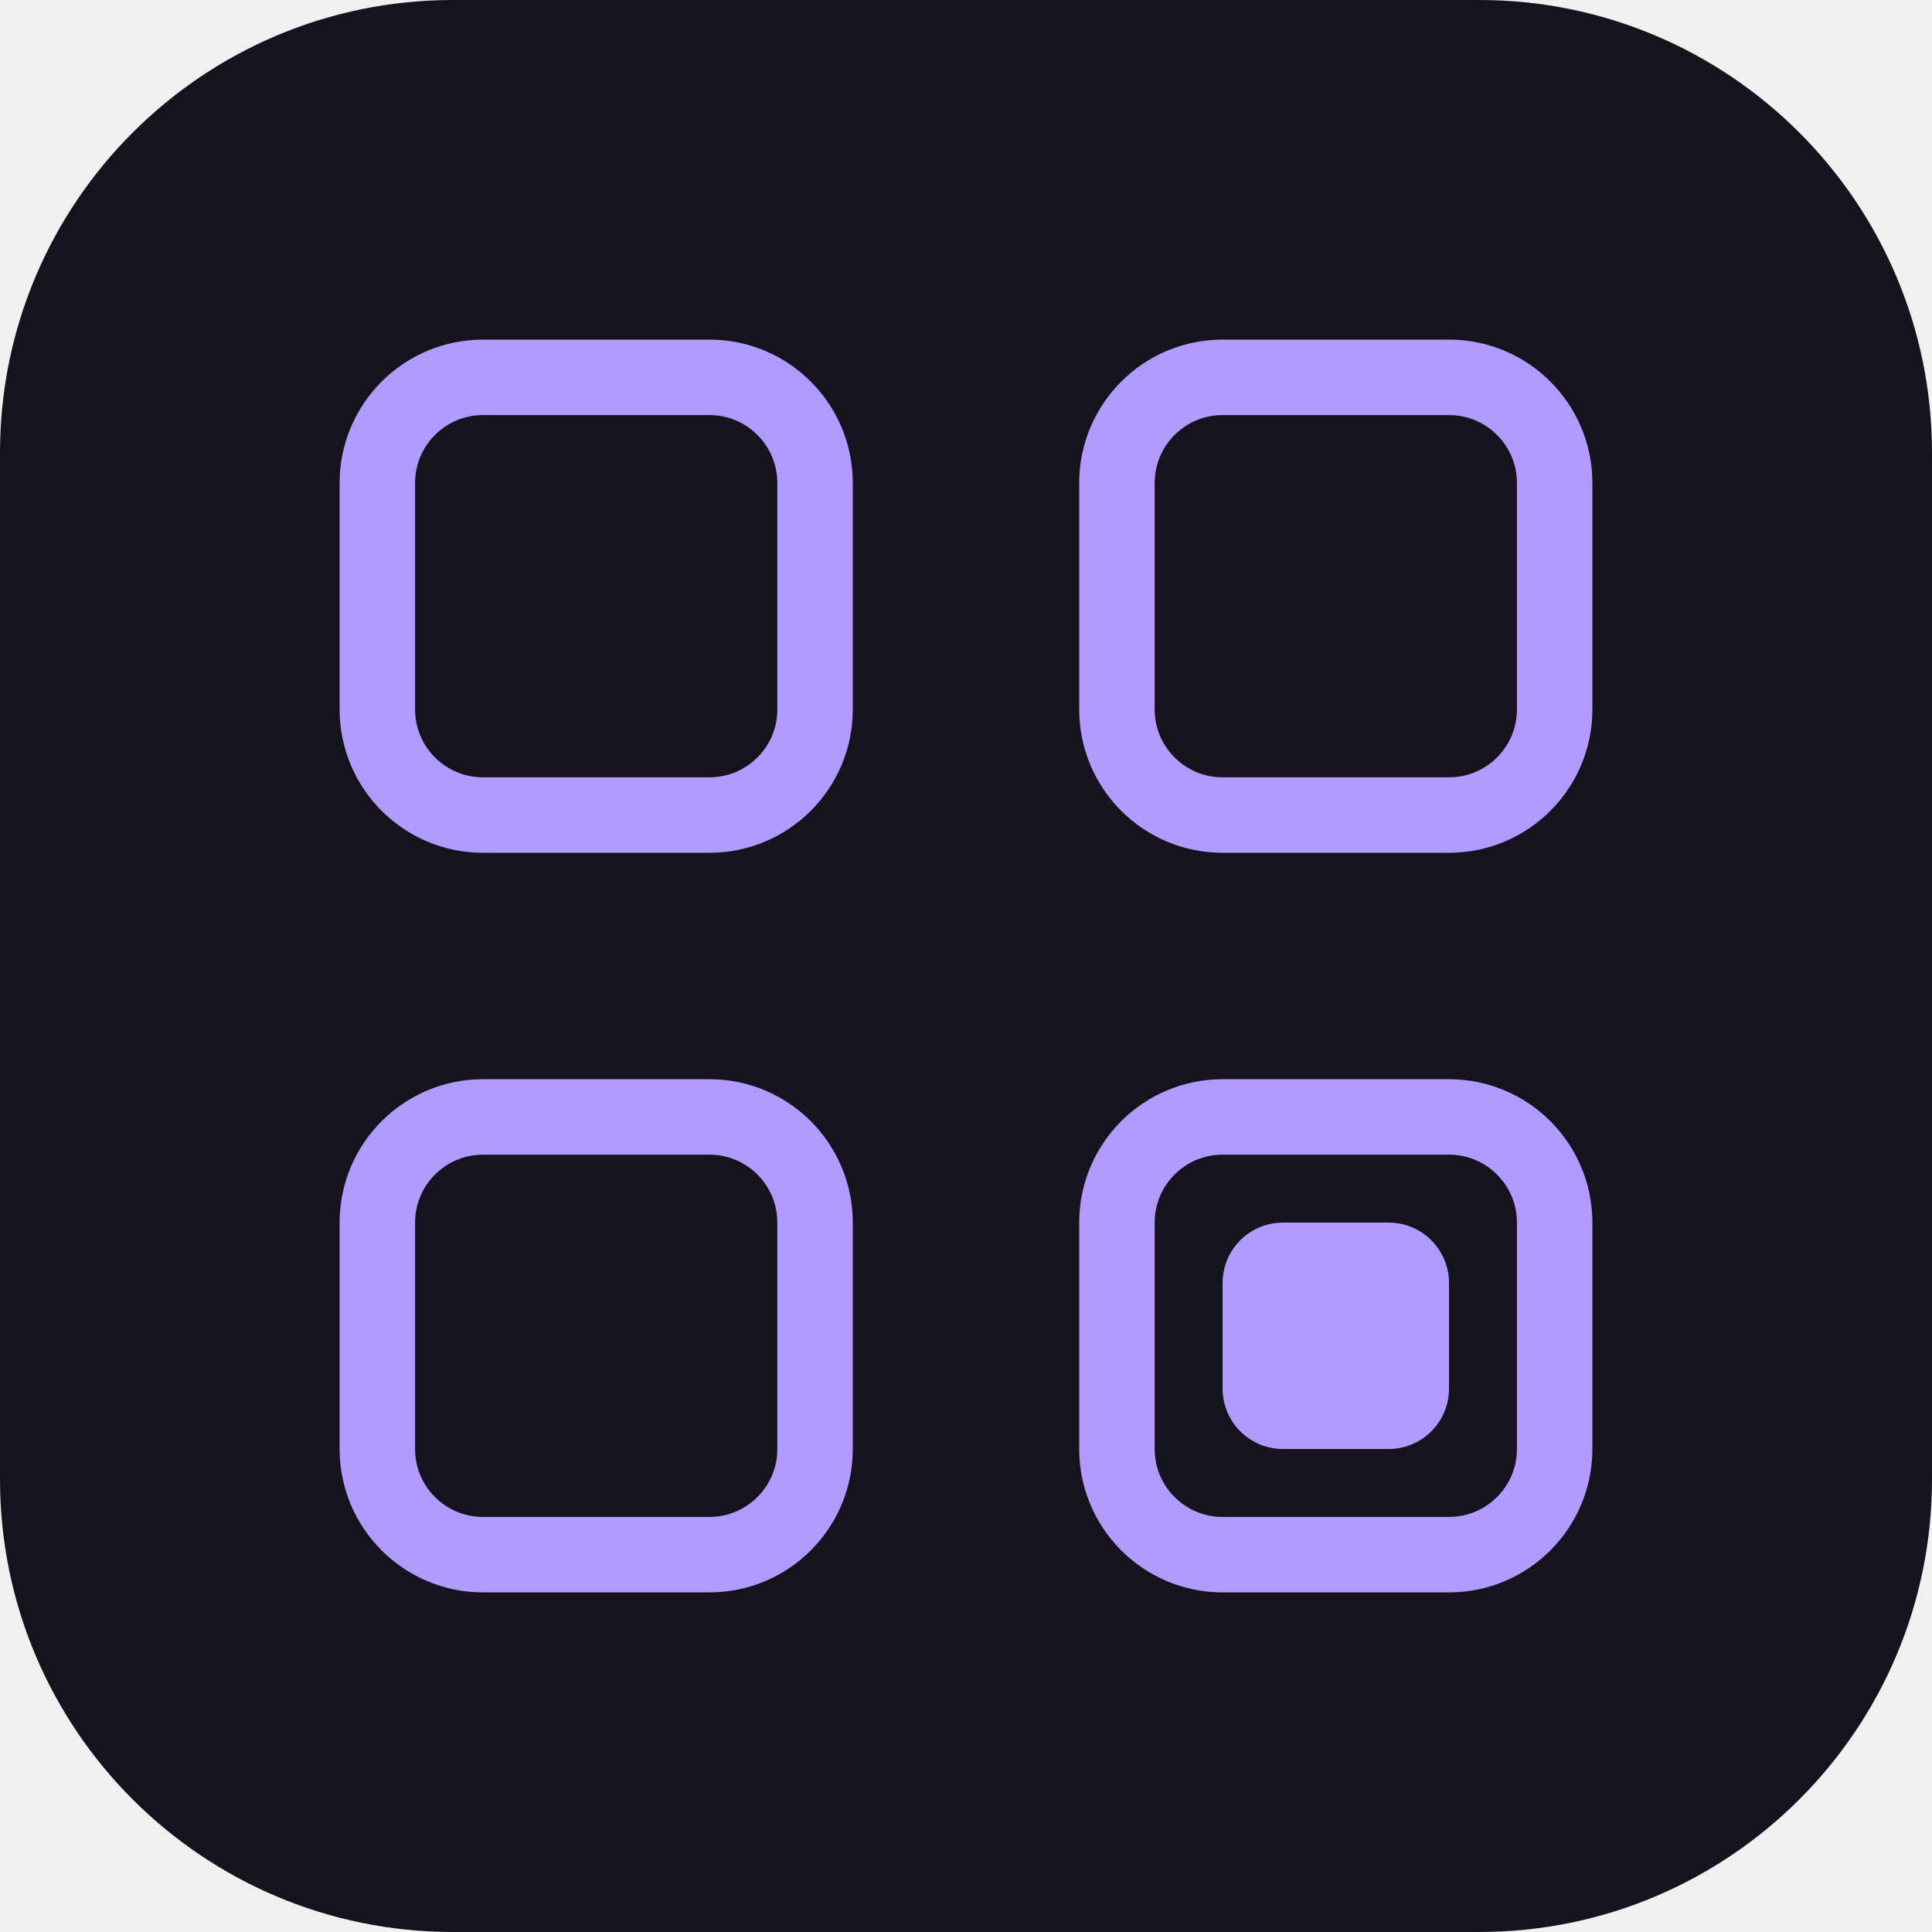
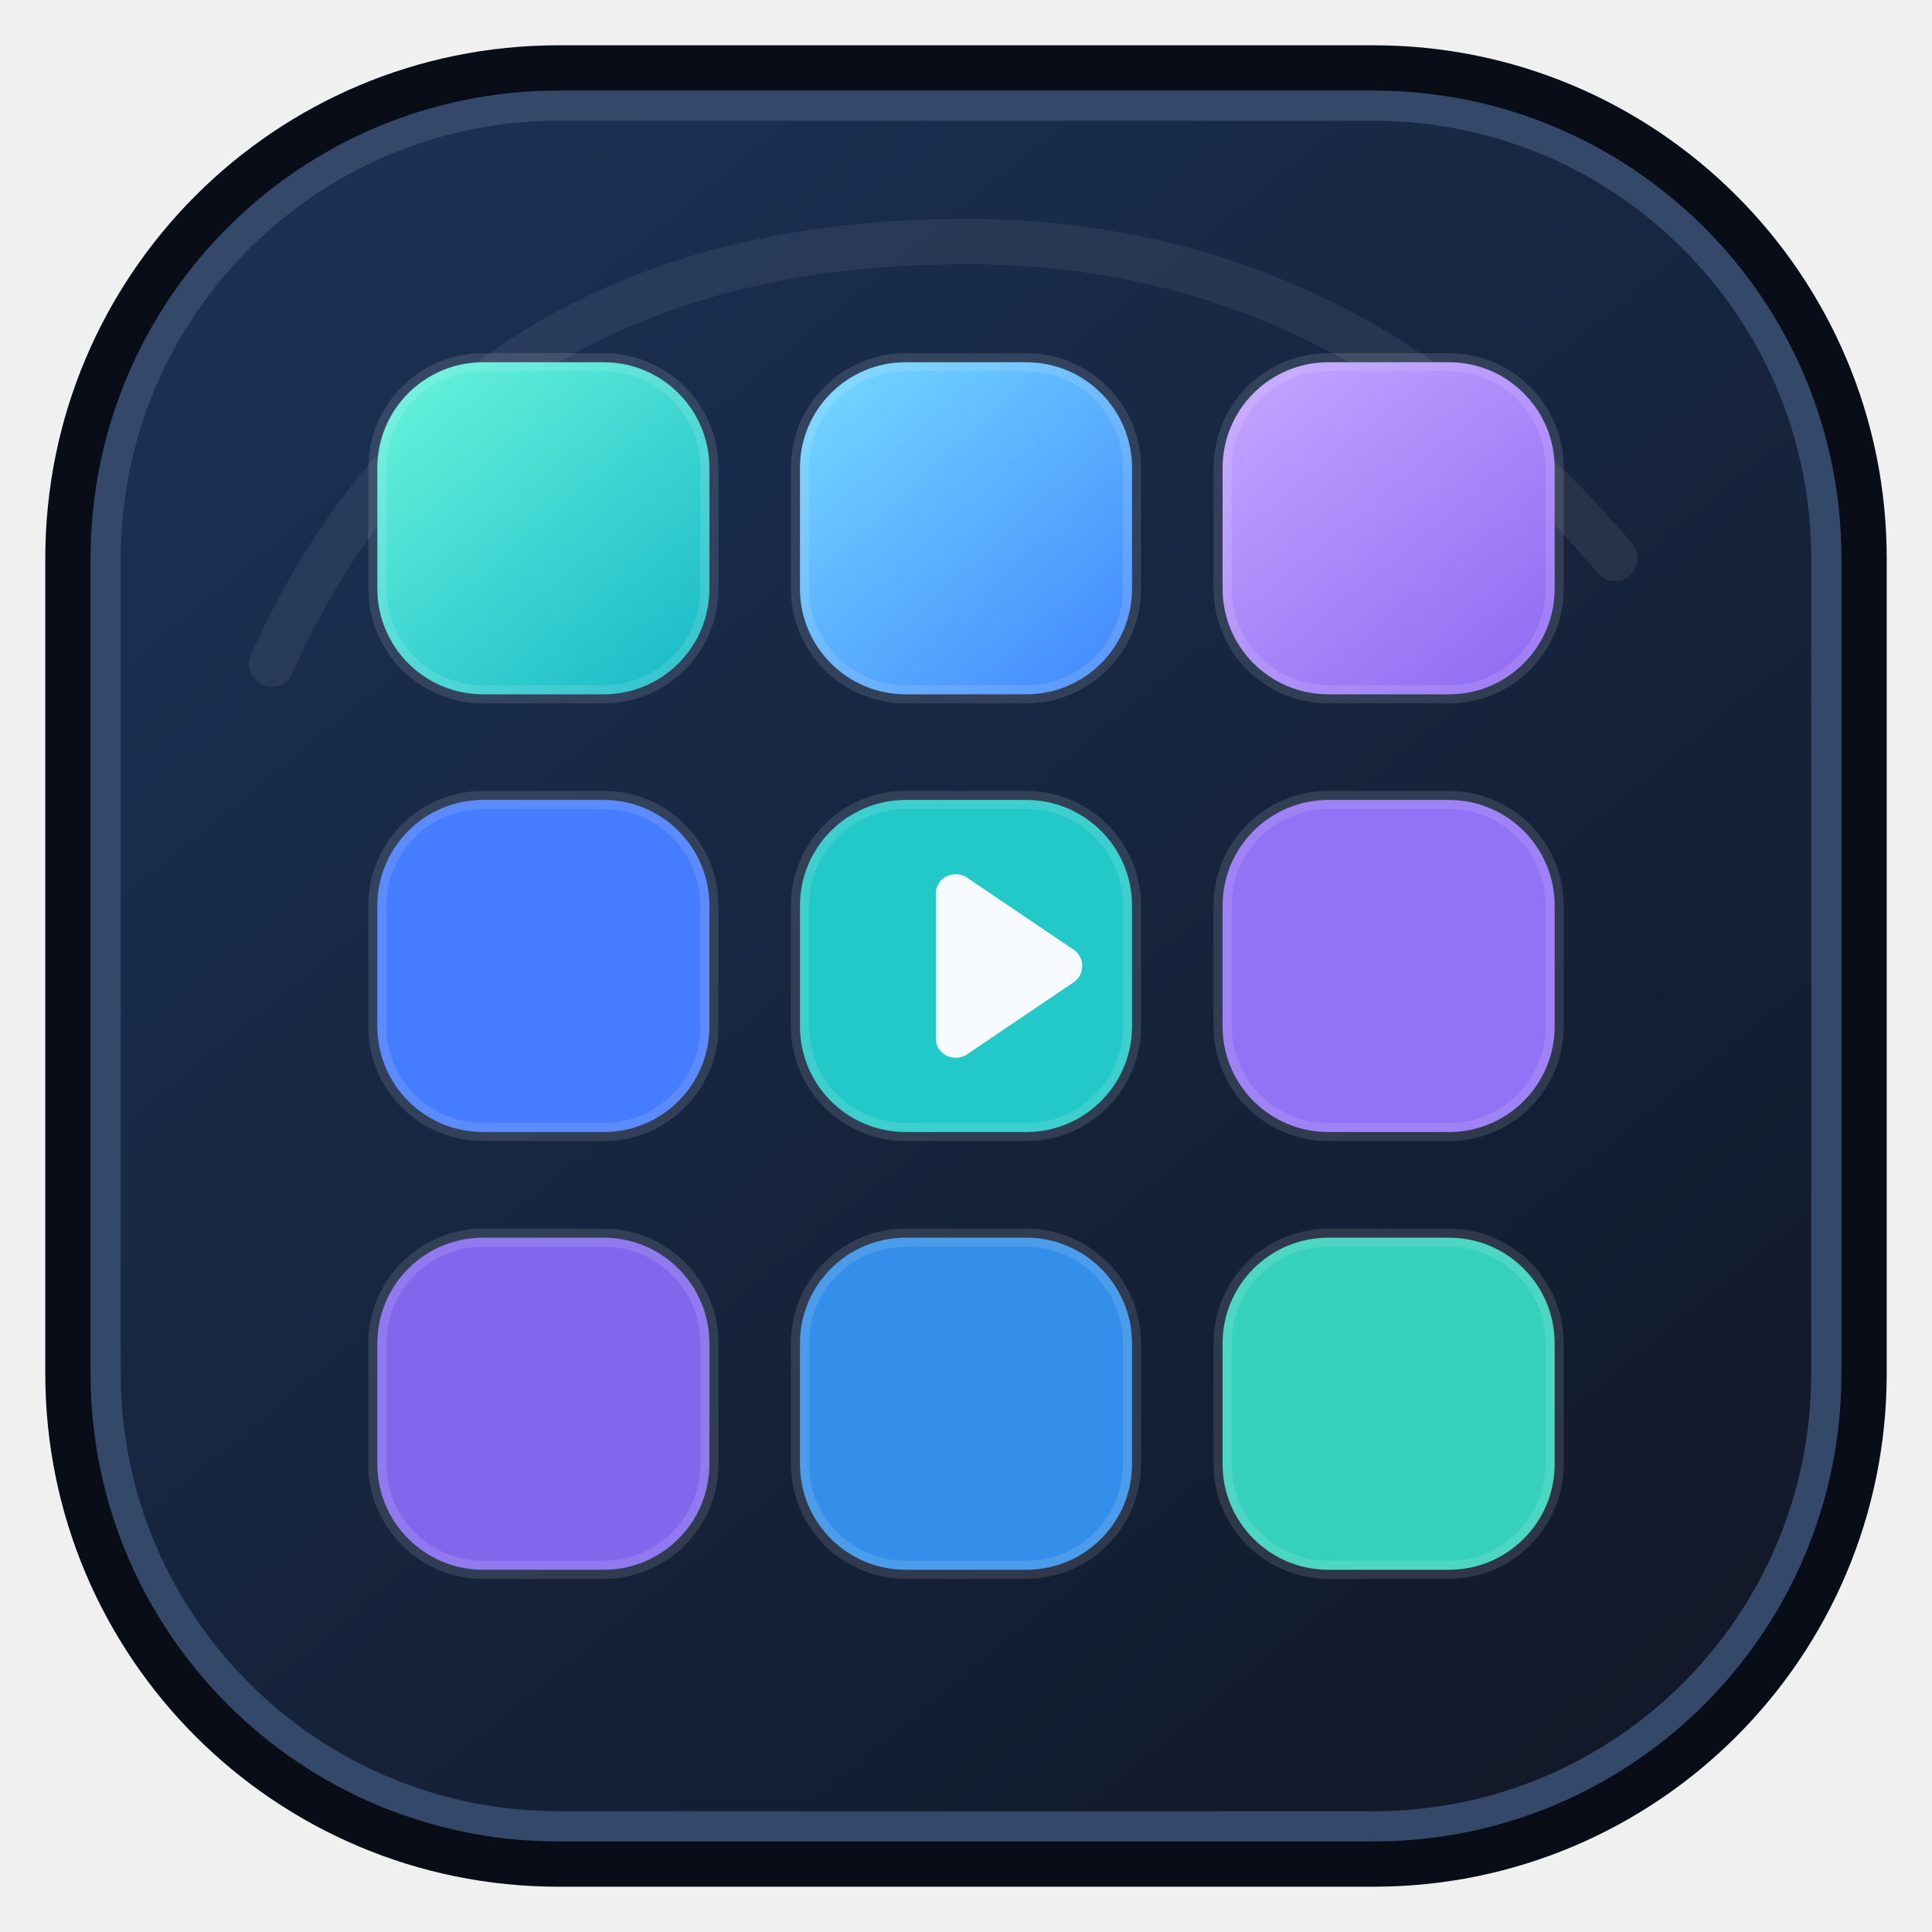
<svg xmlns="http://www.w3.org/2000/svg" viewBox="0 0 128 128">
-   <rect width="128" height="128" rx="30" fill="#15131d" />
-   <g fill="none" stroke="#b29bff" stroke-width="5">
-     <rect x="25" y="25" width="29" height="29" rx="7" />
-     <rect x="74" y="25" width="29" height="29" rx="7" />
-     <rect x="25" y="74" width="29" height="29" rx="7" />
-     <rect x="74" y="74" width="29" height="29" rx="7" />
+   <defs>
+     <linearGradient id="shell" x1="18" y1="10" x2="110" y2="122" gradientUnits="userSpaceOnUse">
+       <stop stop-color="#1b3155" />
+       <stop offset="1" stop-color="#111827" />
+     </linearGradient>
+     <linearGradient id="mint" x1="28" y1="25" x2="46" y2="46" gradientUnits="userSpaceOnUse">
+       <stop stop-color="#62f0da" />
+       <stop offset="1" stop-color="#18b9c8" />
+     </linearGradient>
+     <linearGradient id="blue" x1="54" y1="25" x2="74" y2="47" gradientUnits="userSpaceOnUse">
+       <stop stop-color="#72d7ff" />
+       <stop offset="1" stop-color="#4285ff" />
+     </linearGradient>
+     <linearGradient id="violet" x1="82" y1="25" x2="101" y2="48" gradientUnits="userSpaceOnUse">
+       <stop stop-color="#c3a4ff" />
+       <stop offset="1" stop-color="#8d68f2" />
+     </linearGradient>
+   </defs>
+   <rect x="3" y="3" width="122" height="122" rx="34" fill="#080d18" />
+   <rect x="7" y="7" width="114" height="114" rx="30" fill="url(#shell)" stroke="#344969" stroke-width="2" />
+   <path d="M18 44c8-18 23-28 46-28 18 0 32 8 43 21" fill="none" stroke="#fff" stroke-opacity=".07" stroke-width="3" stroke-linecap="round" />
+   <g stroke="#fff" stroke-opacity=".12" stroke-width="1.2">
+     <rect x="25" y="24" width="22" height="22" rx="7" fill="url(#mint)" />
+     <rect x="53" y="24" width="22" height="22" rx="7" fill="url(#blue)" />
+     <rect x="81" y="24" width="22" height="22" rx="7" fill="url(#violet)" />
+     <rect x="25" y="53" width="22" height="22" rx="7" fill="#467cff" />
+     <rect x="53" y="53" width="22" height="22" rx="7" fill="#22c9c8" />
+     <rect x="81" y="53" width="22" height="22" rx="7" fill="#9273f5" />
+     <rect x="25" y="82" width="22" height="22" rx="7" fill="#8267ed" />
+     <rect x="53" y="82" width="22" height="22" rx="7" fill="#348fea" />
+     <rect x="81" y="82" width="22" height="22" rx="7" fill="#36d1bd" />
  </g>
-   <rect x="81" y="81" width="15" height="15" rx="4" fill="#b29bff" />
+   <path d="M62 59.2v9.6c0 1 1.1 1.6 2 1.1l7.1-4.8c.8-.5.8-1.7 0-2.2L64 58.1c-.9-.5-2 .1-2 1.1Z" fill="#f7fbff" />
</svg>
